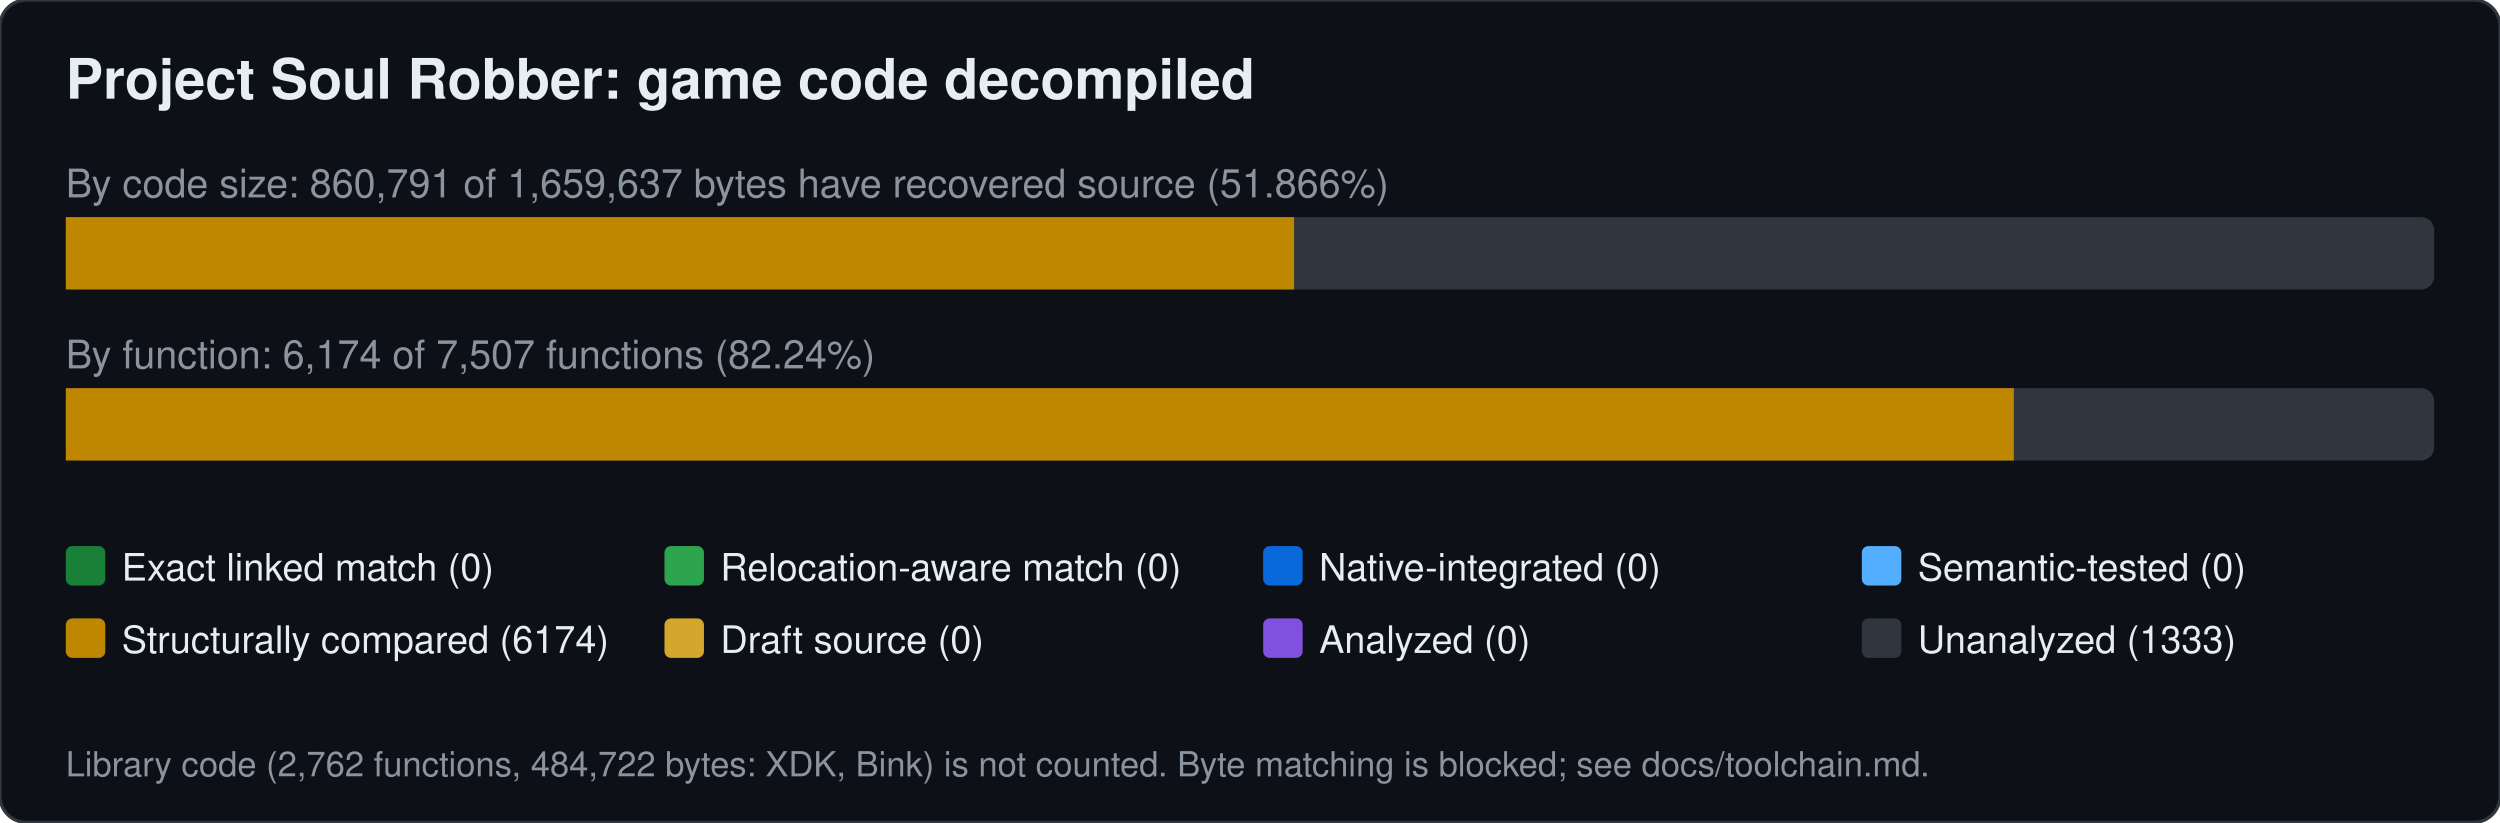
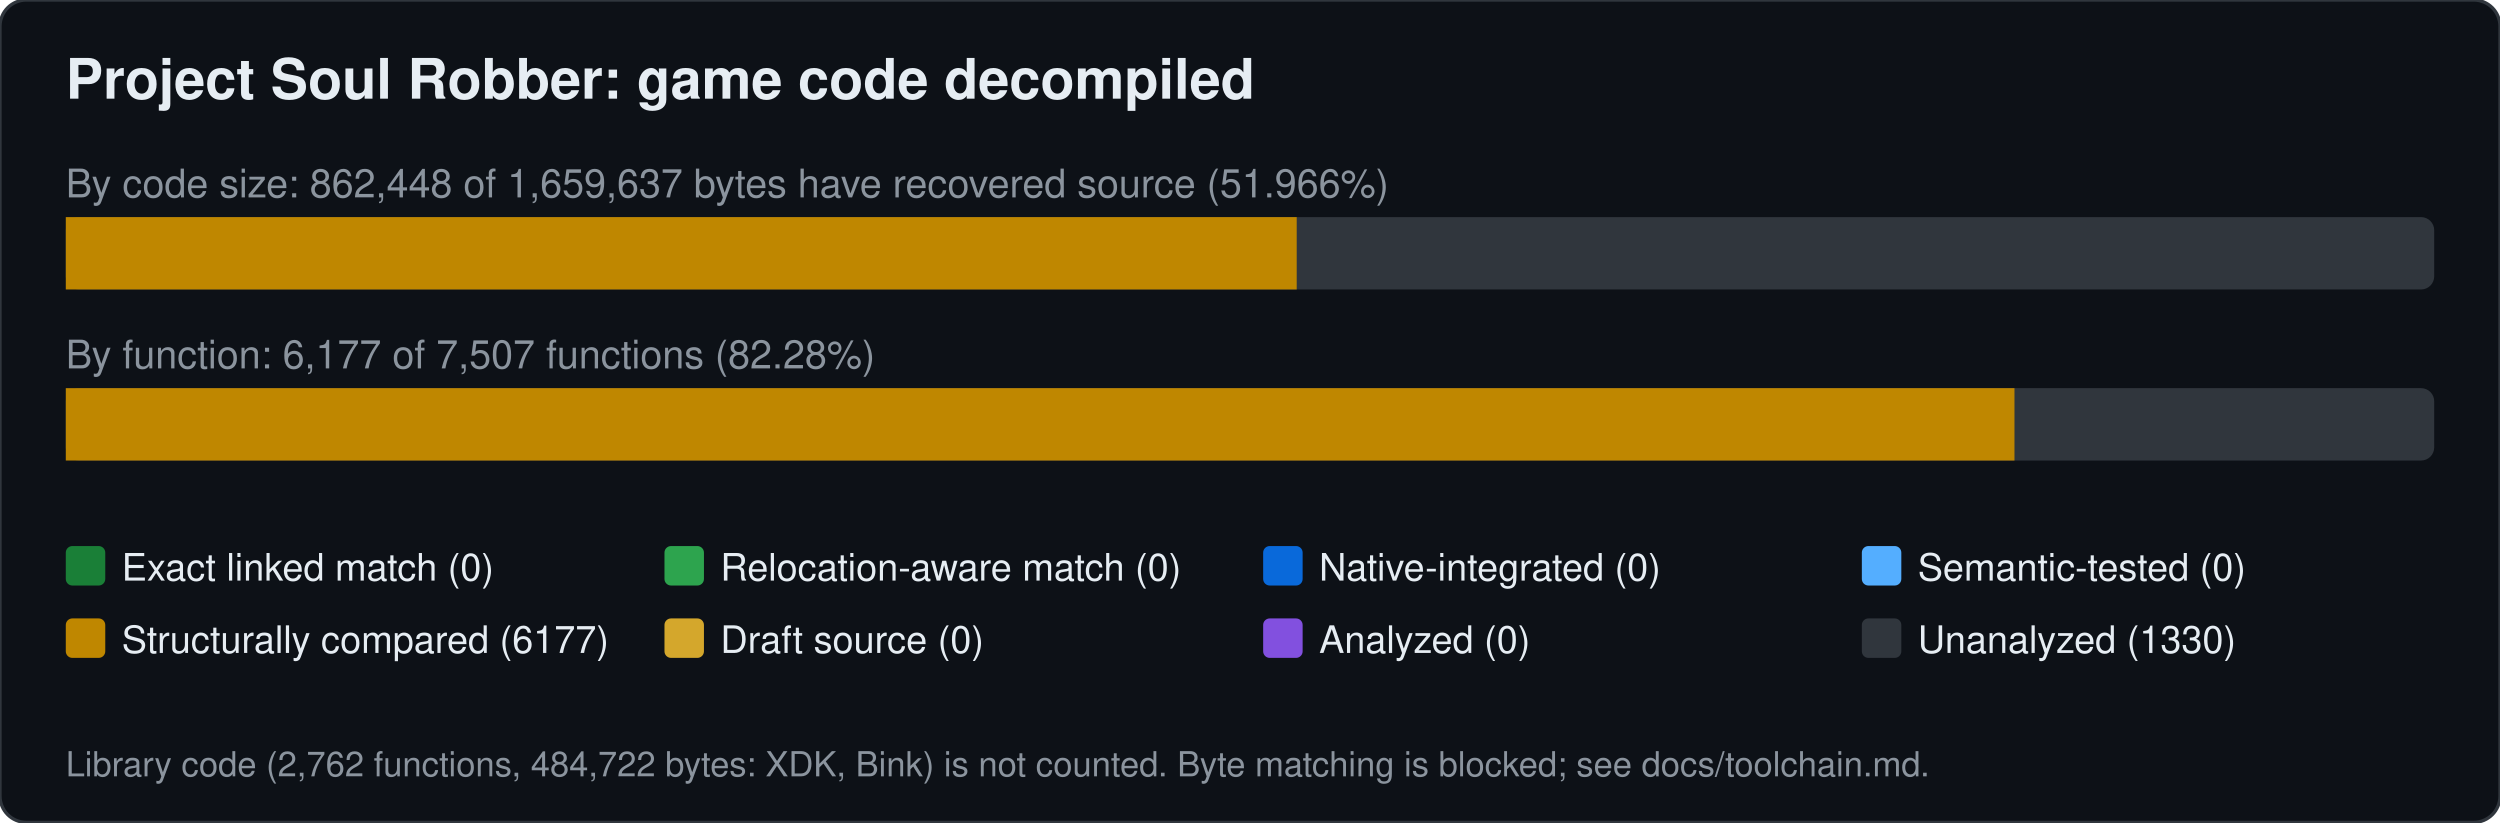
<svg xmlns="http://www.w3.org/2000/svg" width="760" height="250" viewBox="0 0 760 250" font-family="Segoe UI,Helvetica,Arial,sans-serif">
  <rect width="760" height="250" rx="8" fill="#0d1117" stroke="#30363d" />
  <text x="20" y="30" font-size="17" font-weight="600" fill="#e6edf3">Project Soul Robber: game code decompiled</text>
-   <text x="20" y="60" font-size="12" fill="#8b949e">By code size: 860,791 of 1,659,637 bytes have recovered source (51.866%)</text>
+   <text x="20" y="60" font-size="12" fill="#8b949e">By code size: 862,448 of 1,659,637 bytes have recovered source (51.966%)</text>
  <rect x="20" y="66" width="720" height="22" rx="4" fill="#30363d" />
-   <rect x="20.0" y="66" width="373.4" height="22" fill="#bf8700" />
-   <text x="20" y="112" font-size="12" fill="#8b949e">By function: 6,174 of 7,507 functions (82.24%)</text>
+   <rect x="20.0" y="66" width="374.2" height="22" fill="#bf8700" />
+   <text x="20" y="112" font-size="12" fill="#8b949e">By function: 6,177 of 7,507 functions (82.28%)</text>
  <rect x="20" y="118" width="720" height="22" rx="4" fill="#30363d" />
-   <rect x="20.0" y="118" width="592.2" height="22" fill="#bf8700" />
+   <rect x="20.0" y="118" width="592.4" height="22" fill="#bf8700" />
  <rect x="20" y="166" width="12" height="12" rx="2" fill="#1a7f37" />
  <text x="37" y="176.5" font-size="11.5" fill="#e6edf3">Exact linked match (0)</text>
  <rect x="202" y="166" width="12" height="12" rx="2" fill="#2da44e" />
  <text x="219" y="176.5" font-size="11.5" fill="#e6edf3">Relocation-aware match (0)</text>
  <rect x="384" y="166" width="12" height="12" rx="2" fill="#0969da" />
  <text x="401" y="176.5" font-size="11.5" fill="#e6edf3">Native-integrated (0)</text>
  <rect x="566" y="166" width="12" height="12" rx="2" fill="#54aeff" />
  <text x="583" y="176.5" font-size="11.5" fill="#e6edf3">Semantic-tested (0)</text>
  <rect x="20" y="188" width="12" height="12" rx="2" fill="#bf8700" />
-   <text x="37" y="198.5" font-size="11.5" fill="#e6edf3">Structurally compared (6174)</text>
+   <text x="37" y="198.5" font-size="11.5" fill="#e6edf3">Structurally compared (6177)</text>
  <rect x="202" y="188" width="12" height="12" rx="2" fill="#d4a72c" />
  <text x="219" y="198.5" font-size="11.5" fill="#e6edf3">Draft source (0)</text>
  <rect x="384" y="188" width="12" height="12" rx="2" fill="#8250df" />
  <text x="401" y="198.5" font-size="11.5" fill="#e6edf3">Analyzed (0)</text>
  <rect x="566" y="188" width="12" height="12" rx="2" fill="#30363d" />
-   <text x="583" y="198.5" font-size="11.5" fill="#e6edf3">Unanalyzed (1333)</text>
+   <text x="583" y="198.5" font-size="11.5" fill="#e6edf3">Unanalyzed (1330)</text>
  <text x="20" y="236" font-size="10.5" fill="#8b949e">Library code (2,762 functions, 484,722 bytes: XDK, Bink) is not counted. Byte matching is blocked; see docs/toolchain.md.</text>
</svg>
